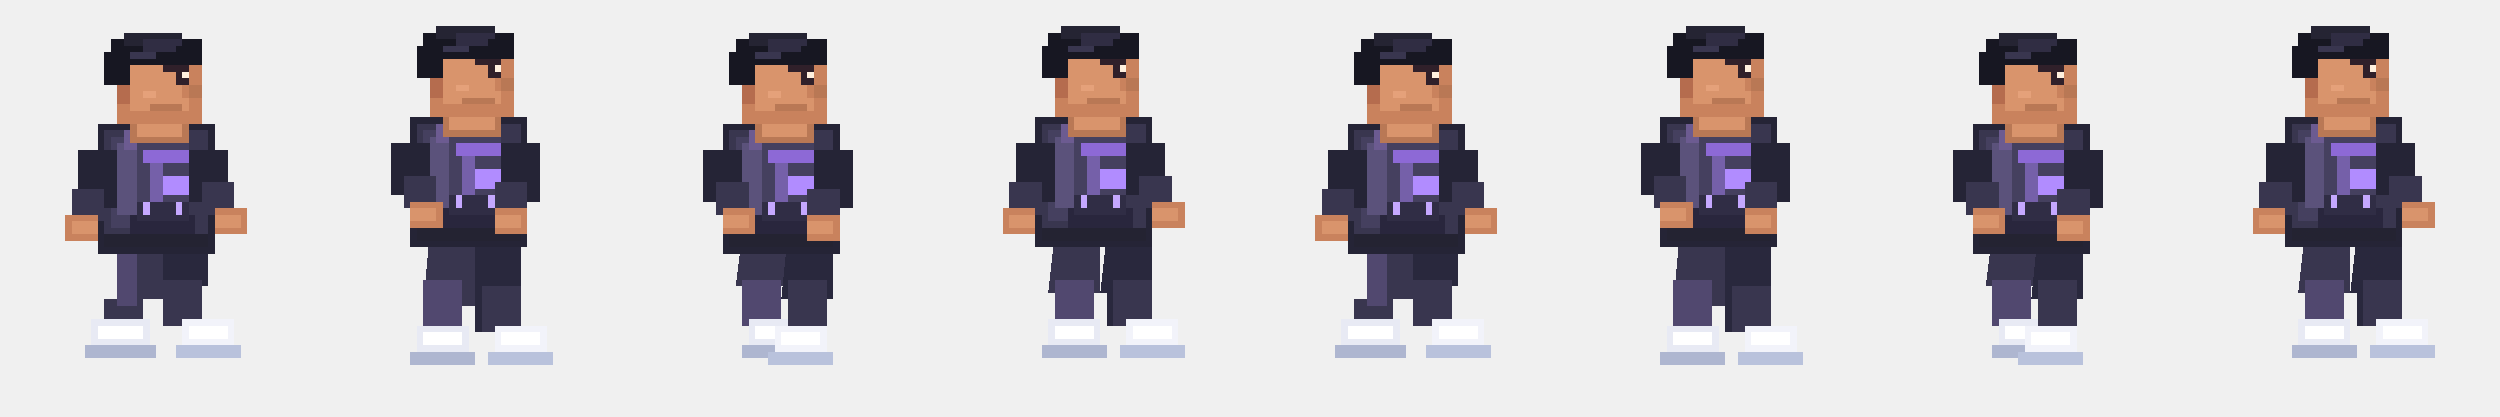
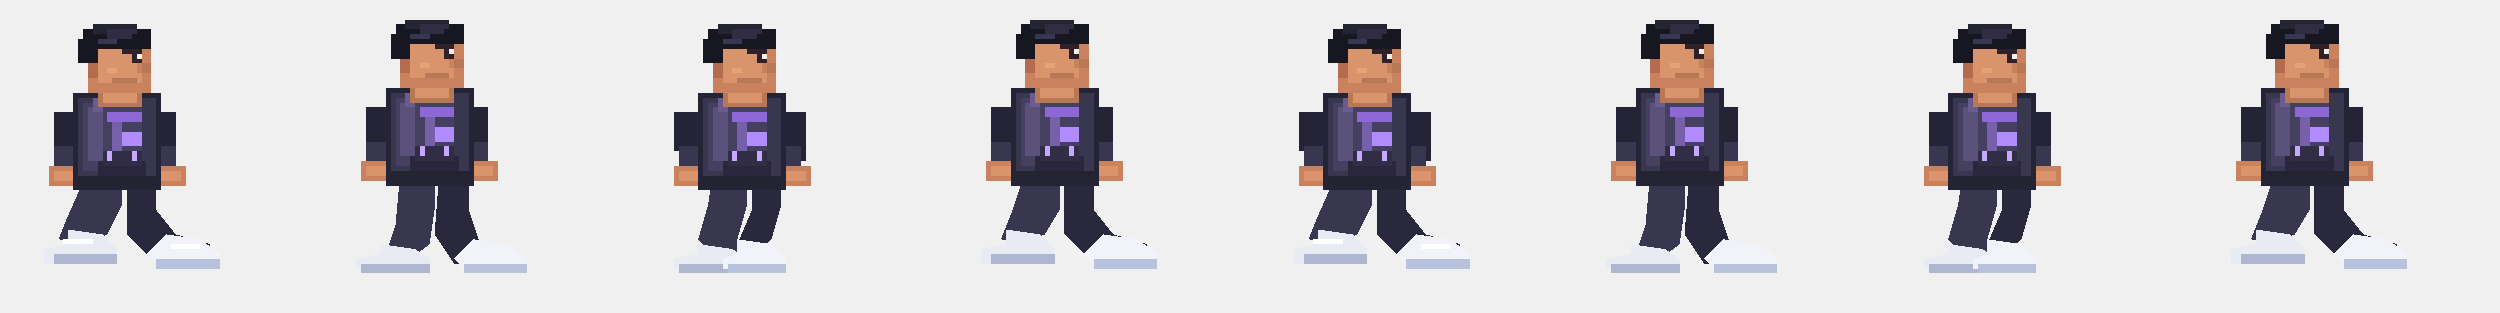
- <svg xmlns="http://www.w3.org/2000/svg" width="384" height="64" viewBox="0 0 384 64" shape-rendering="crispEdges">
+ <svg xmlns="http://www.w3.org/2000/svg" width="512" height="64" viewBox="0 0 512 64" shape-rendering="crispEdges">
  <defs>
    <g id="head">
      <rect x="20" y="16" width="9" height="6" fill="#b97855" />
      <rect x="21" y="17" width="7" height="4" fill="#d9946c" />
      <rect x="18" y="8" width="13" height="11" fill="#c9825d" />
      <rect x="20" y="8" width="9" height="9" fill="#d9946c" />
      <rect x="18" y="11" width="2" height="5" fill="#b56c4e" />
      <rect x="28" y="12" width="3" height="3" fill="#c9825d" />
      <rect x="29" y="13" width="2" height="2" fill="#b97855" />
      <rect x="23" y="16" width="5" height="1" fill="#b97855" />
      <rect x="17" y="6" width="14" height="4" fill="#171722" />
      <rect x="16" y="8" width="4" height="5" fill="#171722" />
      <rect x="19" y="5" width="9" height="2" fill="#252433" />
      <rect x="22" y="6" width="6" height="2" fill="#302d43" />
      <rect x="27" y="7" width="4" height="3" fill="#171722" />
      <rect x="20" y="8" width="4" height="1" fill="#39364f" />
      <rect x="25" y="10" width="4" height="1" fill="#30202a" />
      <rect x="27" y="11" width="2" height="2" fill="#30202a" />
      <rect x="28" y="11" width="1" height="1" fill="#fff0df" />
      <rect x="22" y="14" width="2" height="1" fill="#e5a17a" />
    </g>
-     <g id="hoodie">
+     <g id="body">
+       <rect x="11" y="23" width="6" height="9" fill="#252436" />
+       <rect x="11" y="30" width="5" height="5" fill="#39364f" />
+       <rect x="10" y="34" width="5" height="4" fill="#c9825d" />
+       <rect x="11" y="35" width="4" height="2" fill="#d9946c" />
+       <rect x="30" y="23" width="6" height="9" fill="#252436" />
+       <rect x="31" y="30" width="5" height="5" fill="#39364f" />
+       <rect x="33" y="34" width="5" height="4" fill="#c9825d" />
+       <rect x="33" y="35" width="4" height="2" fill="#d9946c" />
      <rect x="15" y="19" width="18" height="20" fill="#252436" />
      <rect x="16" y="20" width="16" height="17" fill="#39364f" />
      <rect x="17" y="21" width="12" height="14" fill="#45405f" />
      <rect x="18" y="22" width="3" height="11" fill="#5b527b" />
      <rect x="22" y="23" width="7" height="2" fill="#8d69d6" />
      <rect x="23" y="25" width="2" height="7" fill="#7560a9" />
      <rect x="25" y="27" width="4" height="3" fill="#b18cff" />
      <rect x="20" y="33" width="10" height="3" fill="#29263d" />
      <rect x="19" y="20" width="2" height="3" fill="#6c5b91" />
      <rect x="21" y="31" width="8" height="3" fill="#302d45" />
      <rect x="22" y="31" width="1" height="2" fill="#c5a8ff" />
      <rect x="27" y="31" width="1" height="2" fill="#c5a8ff" />
      <rect x="16" y="36" width="16" height="2" fill="#242332" />
    </g>
-     <g id="armsA">
-       <rect x="12" y="23" width="6" height="9" fill="#252436" />
-       <rect x="11" y="29" width="5" height="5" fill="#39364f" />
-       <rect x="10" y="33" width="5" height="4" fill="#c9825d" />
-       <rect x="11" y="34" width="4" height="2" fill="#d9946c" />
-       <rect x="29" y="23" width="6" height="8" fill="#252436" />
-       <rect x="31" y="28" width="5" height="5" fill="#39364f" />
-       <rect x="33" y="32" width="5" height="4" fill="#c9825d" />
-       <rect x="33" y="33" width="4" height="2" fill="#d9946c" />
+     <g id="pose1">
+       <path d="M18 35h7v7l-3 6-5 2-5-1 2-5z" fill="#39364f" />
+       <path d="M26 35h6v8l4 5 7 2-1 3H31l-5-5z" fill="#29283d" />
+       <path d="M14 47l7 1 3 3-1 3H9v-3l5-1z" fill="#e8eaf4" />
+       <rect x="11" y="52" width="13" height="2" fill="#aeb6d0" />
+       <rect x="13" y="49" width="6" height="1" fill="#fff" />
+       <path d="M34 48l7 1 4 3v2H32l-2-2z" fill="#f2f3fa" />
+       <rect x="32" y="53" width="13" height="2" fill="#b9c2dc" />
+       <rect x="35" y="50" width="6" height="1" fill="#fff" />
    </g>
-     <g id="armsB">
-       <rect x="12" y="23" width="6" height="8" fill="#252436" />
-       <rect x="14" y="28" width="5" height="5" fill="#39364f" />
-       <rect x="15" y="32" width="5" height="4" fill="#c9825d" />
-       <rect x="15" y="33" width="4" height="2" fill="#d9946c" />
-       <rect x="29" y="23" width="6" height="9" fill="#252436" />
-       <rect x="28" y="29" width="5" height="5" fill="#39364f" />
-       <rect x="28" y="33" width="5" height="4" fill="#c9825d" />
-       <rect x="28" y="34" width="4" height="2" fill="#d9946c" />
+     <g id="pose2">
+       <path d="M18 35h7v8l-1 7-4 3-5-1 2-6z" fill="#39364f" />
+       <path d="M26 35h6v8l2 6 6 2-1 3H29l-4-6z" fill="#29283d" />
+       <path d="M14 50l7 1 3 2v2H9v-2l5-1z" fill="#e8eaf4" />
+       <rect x="10" y="54" width="14" height="2" fill="#aeb6d0" />
+       <path d="M33 49l7 1 4 3v2H31l-2-2z" fill="#f2f3fa" />
+       <rect x="31" y="54" width="13" height="2" fill="#b9c2dc" />
    </g>
-     <g id="legsA">
-       <path d="M18 36h7v10h-3v5h-6v-5h2z" fill="#39364f" />
-       <rect x="18" y="39" width="3" height="8" fill="#51486f" />
-       <rect x="14" y="49" width="9" height="4" fill="#e8eaf4" />
-       <rect x="15" y="50" width="7" height="2" fill="#ffffff" />
-       <rect x="13" y="53" width="11" height="2" fill="#aeb6d0" />
-       <path d="M25 36h7v8h-2v5h-4v-5h-1z" fill="#29283d" />
-       <rect x="25" y="43" width="6" height="7" fill="#39364f" />
-       <rect x="28" y="49" width="8" height="4" fill="#f2f3fa" />
-       <rect x="29" y="50" width="6" height="2" fill="#ffffff" />
-       <rect x="27" y="53" width="10" height="2" fill="#b9c2dc" />
+     <g id="pose3">
+       <path d="M18 35h7v7l-2 7 1 3-5 1-4-4 2-7z" fill="#39364f" />
+       <path d="M26 35h6v7l-2 7-3 3-4-2 3-7z" fill="#29283d" />
+       <path d="M15 50l7 1 3 2v2H10v-2l5-1z" fill="#e8eaf4" />
+       <rect x="11" y="54" width="14" height="2" fill="#aeb6d0" />
+       <path d="M23 49l7 1 3 3v2H20v-2l3-1z" fill="#f2f3fa" />
+       <rect x="21" y="54" width="12" height="2" fill="#b9c2dc" />
    </g>
-     <g id="legsB">
-       <path d="M18 36h7v11h-2v5h-5v-5h-1z" fill="#39364f" />
-       <rect x="17" y="43" width="6" height="8" fill="#51486f" />
-       <rect x="16" y="50" width="8" height="4" fill="#e8eaf4" />
-       <rect x="17" y="51" width="6" height="2" fill="#ffffff" />
-       <rect x="15" y="54" width="10" height="2" fill="#aeb6d0" />
-       <path d="M25 36h7v10h-2v5h-5v-5z" fill="#29283d" />
-       <rect x="26" y="44" width="6" height="7" fill="#39364f" />
-       <rect x="28" y="50" width="8" height="4" fill="#f2f3fa" />
-       <rect x="29" y="51" width="6" height="2" fill="#ffffff" />
-       <rect x="27" y="54" width="10" height="2" fill="#b9c2dc" />
+     <g id="pose4">
+       <path d="M18 35h7v8l-3 5-5 2-4-1 2-5z" fill="#39364f" />
+       <path d="M26 35h6v8l4 5 7 2-1 3H31l-5-5z" fill="#29283d" />
+       <path d="M14 47l7 1 3 3-1 3H9v-3l5-1z" fill="#e8eaf4" />
+       <rect x="11" y="52" width="13" height="2" fill="#aeb6d0" />
+       <path d="M34 48l7 1 4 3v2H32l-2-2z" fill="#f2f3fa" />
+       <rect x="32" y="53" width="13" height="2" fill="#b9c2dc" />
    </g>
-     <g id="legsC">
-       <path d="M18 36h7v8h-2v6h-5v-6h-1z" fill="#39364f" />
-       <rect x="18" y="43" width="6" height="7" fill="#51486f" />
-       <rect x="19" y="49" width="8" height="4" fill="#e8eaf4" />
-       <rect x="20" y="50" width="6" height="2" fill="#ffffff" />
-       <rect x="18" y="53" width="10" height="2" fill="#aeb6d0" />
-       <path d="M25 36h7v10h-2v5h-5v-5h-1z" fill="#29283d" />
-       <rect x="25" y="43" width="6" height="8" fill="#39364f" />
-       <rect x="23" y="50" width="8" height="4" fill="#f2f3fa" />
-       <rect x="24" y="51" width="6" height="2" fill="#ffffff" />
-       <rect x="22" y="54" width="10" height="2" fill="#b9c2dc" />
+     <g id="armsBack">
+       <rect x="10" y="23" width="6" height="10" fill="#252436" />
+       <rect x="9" y="30" width="5" height="5" fill="#39364f" />
+       <rect x="8" y="34" width="5" height="4" fill="#c9825d" />
+       <rect x="31" y="23" width="6" height="8" fill="#252436" />
+       <rect x="33" y="28" width="5" height="5" fill="#39364f" />
+       <rect x="35" y="32" width="5" height="4" fill="#c9825d" />
    </g>
-     <g id="legsD">
-       <path d="M18 36h7v9h-2v5h-5v-5h-1z" fill="#39364f" />
-       <rect x="18" y="43" width="6" height="7" fill="#51486f" />
-       <rect x="17" y="49" width="8" height="4" fill="#e8eaf4" />
-       <rect x="18" y="50" width="6" height="2" fill="#ffffff" />
-       <rect x="16" y="53" width="10" height="2" fill="#aeb6d0" />
-       <path d="M26 36h7v9h-2v5h-5v-5h-1z" fill="#29283d" />
-       <rect x="27" y="43" width="6" height="7" fill="#39364f" />
-       <rect x="29" y="49" width="8" height="4" fill="#f2f3fa" />
-       <rect x="30" y="50" width="6" height="2" fill="#ffffff" />
-       <rect x="28" y="53" width="10" height="2" fill="#b9c2dc" />
+     <g id="armsForward">
+       <rect x="10" y="23" width="6" height="8" fill="#252436" />
+       <rect x="12" y="28" width="5" height="5" fill="#39364f" />
+       <rect x="14" y="32" width="5" height="4" fill="#c9825d" />
+       <rect x="31" y="23" width="6" height="10" fill="#252436" />
+       <rect x="29" y="30" width="5" height="5" fill="#39364f" />
+       <rect x="28" y="34" width="5" height="4" fill="#c9825d" />
    </g>
  </defs>
  <g transform="translate(0,0)">
-     <use href="#legsA" />
-     <use href="#hoodie" />
-     <use href="#armsA" />
+     <use href="#pose1" />
+     <use href="#body" />
    <use href="#head" />
  </g>
-   <g transform="translate(48,0)">
-     <use href="#legsB" />
-     <use href="#hoodie" transform="translate(0,-1)" />
-     <use href="#armsB" transform="translate(0,-1)" />
+   <g transform="translate(64,0)">
+     <use href="#pose2" />
+     <use href="#body" transform="translate(0,-1)" />
    <use href="#head" transform="translate(0,-1)" />
  </g>
-   <g transform="translate(96,0)">
-     <use href="#legsC" />
-     <use href="#hoodie" />
-     <use href="#armsB" />
+   <g transform="translate(128,0)">
+     <use href="#pose3" />
+     <use href="#armsForward" />
+     <use href="#body" />
    <use href="#head" />
  </g>
-   <g transform="translate(144,0)">
-     <use href="#legsD" />
-     <use href="#hoodie" transform="translate(0,-1)" />
-     <use href="#armsA" transform="translate(0,-1)" />
+   <g transform="translate(192,0)">
+     <use href="#pose4" />
+     <use href="#body" transform="translate(0,-1)" />
    <use href="#head" transform="translate(0,-1)" />
  </g>
-   <g transform="translate(192,0)">
-     <use href="#legsA" transform="translate(0,0)" />
-     <use href="#hoodie" />
-     <use href="#armsA" />
+   <g transform="translate(256,0)">
+     <use href="#pose1" transform="translate(0,0)" />
+     <use href="#armsForward" />
+     <use href="#body" />
    <use href="#head" />
  </g>
-   <g transform="translate(240,0)">
-     <use href="#legsB" />
-     <use href="#hoodie" transform="translate(0,-1)" />
-     <use href="#armsB" transform="translate(0,-1)" />
+   <g transform="translate(320,0)">
+     <use href="#pose2" />
+     <use href="#body" transform="translate(0,-1)" />
    <use href="#head" transform="translate(0,-1)" />
  </g>
-   <g transform="translate(288,0)">
-     <use href="#legsC" />
-     <use href="#hoodie" />
-     <use href="#armsB" />
+   <g transform="translate(384,0)">
+     <use href="#pose3" />
+     <use href="#body" />
    <use href="#head" />
  </g>
-   <g transform="translate(336,0)">
-     <use href="#legsD" />
-     <use href="#hoodie" transform="translate(0,-1)" />
-     <use href="#armsA" transform="translate(0,-1)" />
+   <g transform="translate(448,0)">
+     <use href="#pose4" />
+     <use href="#body" transform="translate(0,-1)" />
    <use href="#head" transform="translate(0,-1)" />
  </g>
</svg>
